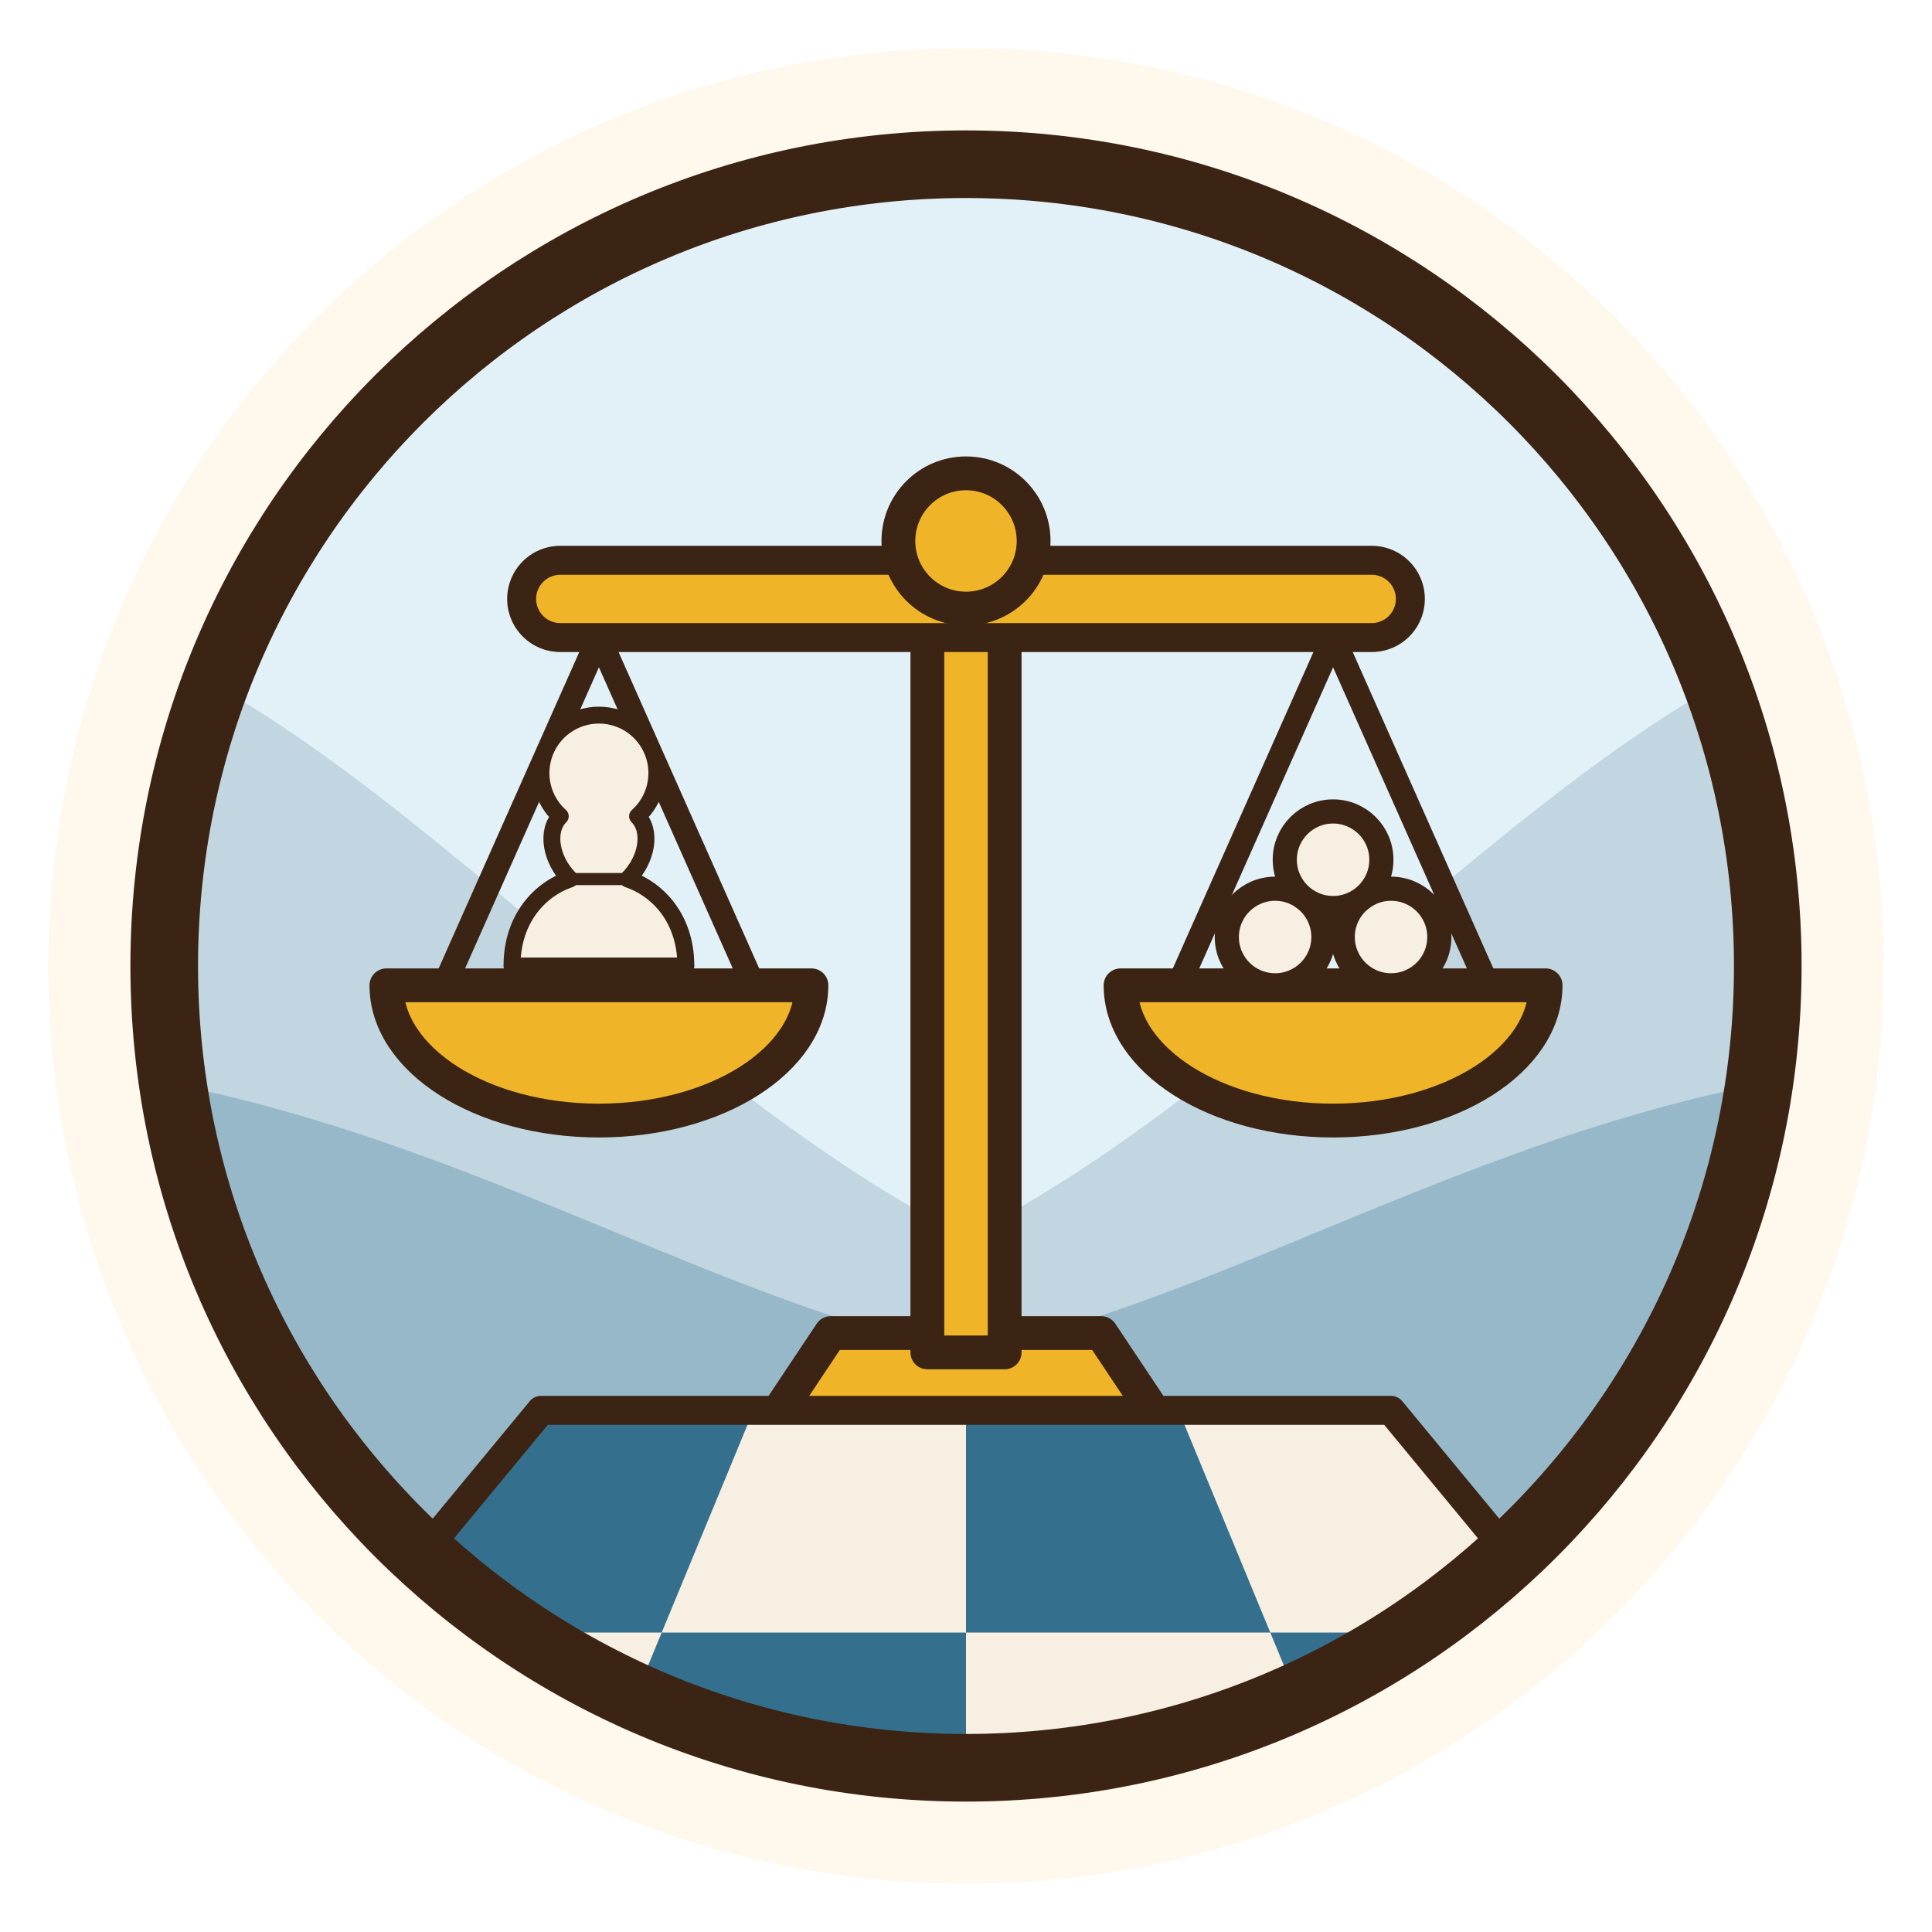
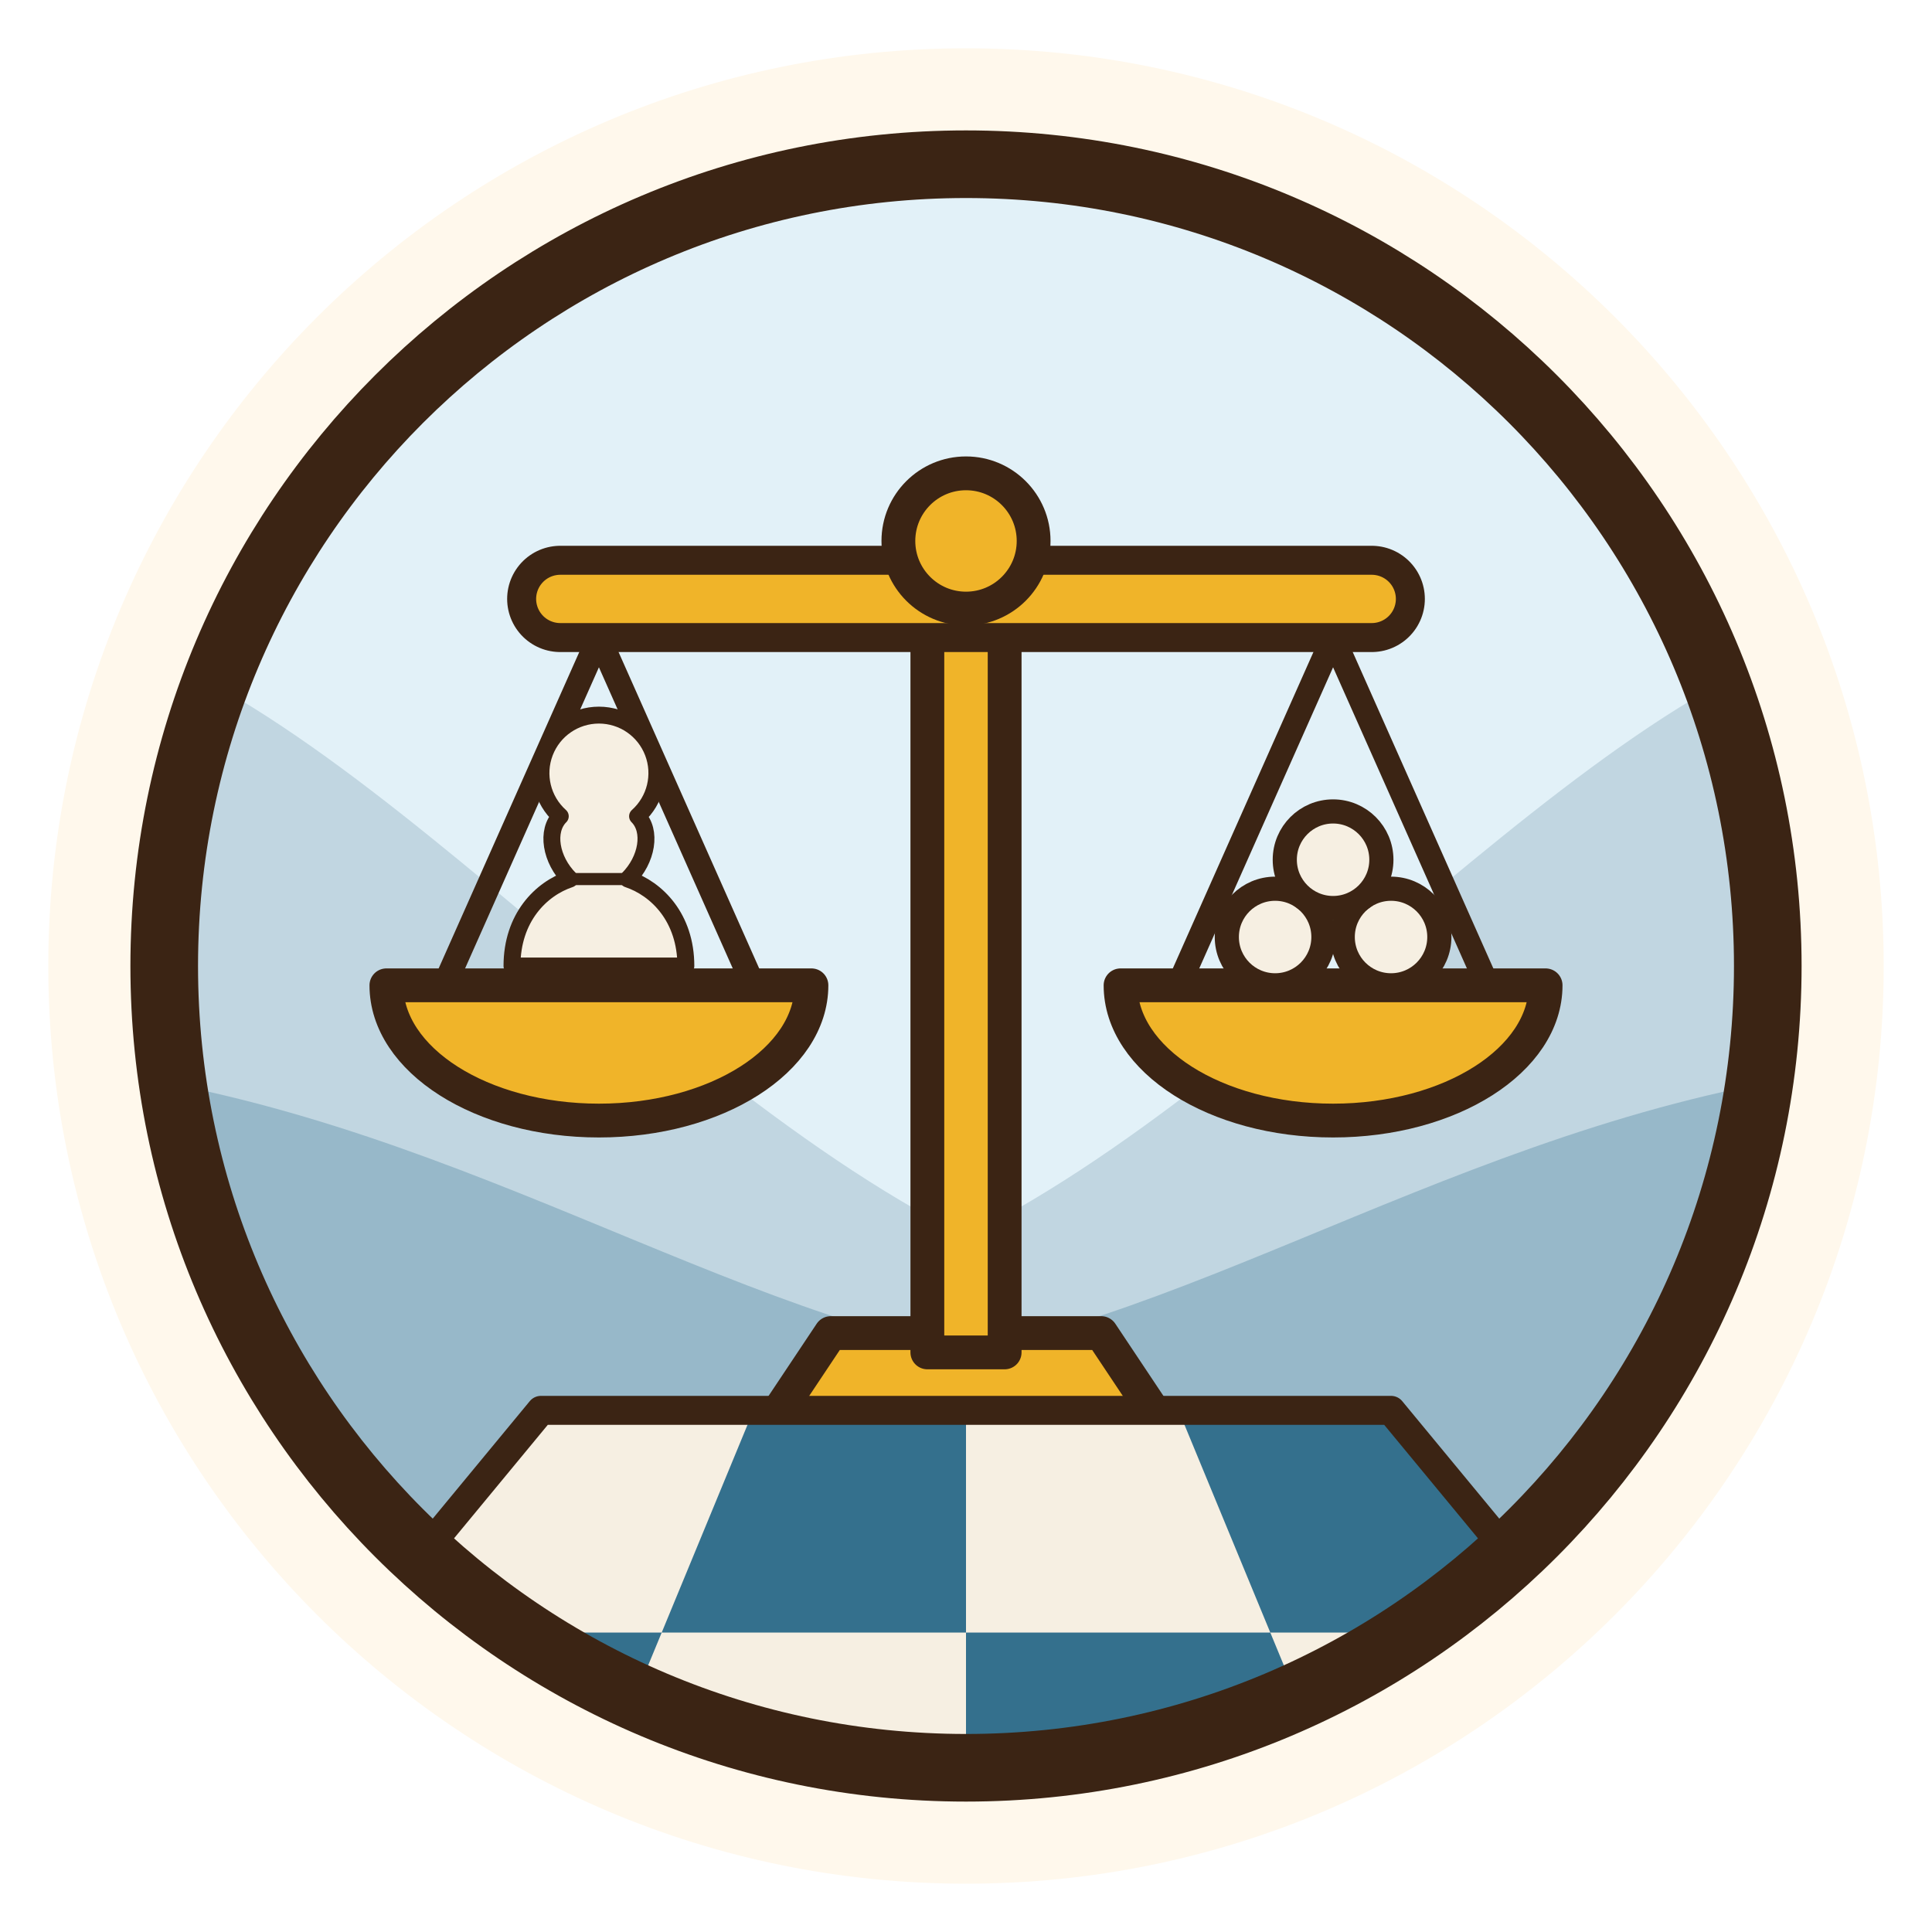
<svg xmlns="http://www.w3.org/2000/svg" viewBox="0 0 200 200" role="img" aria-labelledby="t">
  <defs>
    <clipPath id="c">
      <circle cx="100" cy="100" r="82" />
    </clipPath>
  </defs>
  <circle cx="100" cy="100" r="95" fill="#fff8ec" />
  <g clip-path="url(#c)">
    <rect width="200" height="200" fill="#e2f1f8" />
    <path d="M0 64C30 64 64 110 100 128C136 110 170 64 200 64V200H0Z" fill="#c1d6e1" />
    <path d="M0 110C40 112 70 134 100 140C130 134 160 112 200 110V200H0Z" fill="#97b8c9" />
    <g stroke="#3b2414" stroke-width="3.5" stroke-linejoin="round" stroke-linecap="round">
      <path d="M78 150L86 138H114L122 150Z" fill="#f0b429" />
      <path d="M96 140V62H104V140Z" fill="#f0b429" />
      <path d="M58 62H142" fill="none" stroke="#3b2414" stroke-width="11" />
      <path d="M58 62H142" fill="none" stroke="#f0b429" stroke-width="5" />
      <circle cx="100" cy="56" r="7" fill="#f0b429" />
      <path d="M62 66L46 102M62 66L78 102" fill="none" stroke-width="2.5" />
      <path d="M40 102H84A22 14 0 0 1 40 102Z" fill="#f0b429" />
      <path d="M138 66L122 102M138 66L154 102" fill="none" stroke-width="2.5" />
      <path d="M116 102H160A22 14 0 0 1 116 102Z" fill="#f0b429" />
      <g transform="translate(62 100) scale(0.5)">
        <path d="M-18 0C-18-10-12-16-6-18C-10-22-11-28-8-31A12 12 0 1 1 8-31C11-28 10-22 6-18C12-16 18-10 18 0Z" fill="#f6efe2" />
        <path d="M-7-18H7" fill="none" stroke-width="2.5" />
      </g>
      <circle cx="132" cy="97" r="5" fill="#f6efe2" stroke-width="2.5" />
      <circle cx="144" cy="97" r="5" fill="#f6efe2" stroke-width="2.5" />
      <circle cx="138" cy="89" r="5" fill="#f6efe2" stroke-width="2.5" />
    </g>
    <path d="M56.0 146.0L144.0 146.0L182.0 192.0L18.0 192.0Z" fill="#f6efe2" />
-     <path d="M56.0 146.0L78.0 146.0L68.5 169.0L37.0 169.0ZM100.0 146.0L122.0 146.0L131.5 169.0L100.0 169.0ZM68.5 169.0L100.0 169.0L100.0 192.0L59.0 192.0ZM131.5 169.0L163.0 169.0L182.0 192.0L141.0 192.0Z" fill="#34708d" />
+     <path d="M78.0 146.0L100.0 146.0L100.0 169.0L68.5 169.0ZM122.0 146.0L144.0 146.0L163.0 169.0L131.5 169.0ZM37.0 169.0L68.5 169.0L59.0 192.0L18.0 192.0ZM100.0 169.0L131.5 169.0L141.0 192.0L100.0 192.0Z" fill="#34708d" />
    <path d="M56.0 146.0L144.0 146.0L182.0 192.0L18.0 192.0Z" fill="none" stroke="#3b2414" stroke-width="3" stroke-linejoin="round" />
  </g>
  <circle cx="100" cy="100" r="83" fill="none" stroke="#3b2414" stroke-width="7" />
</svg>
